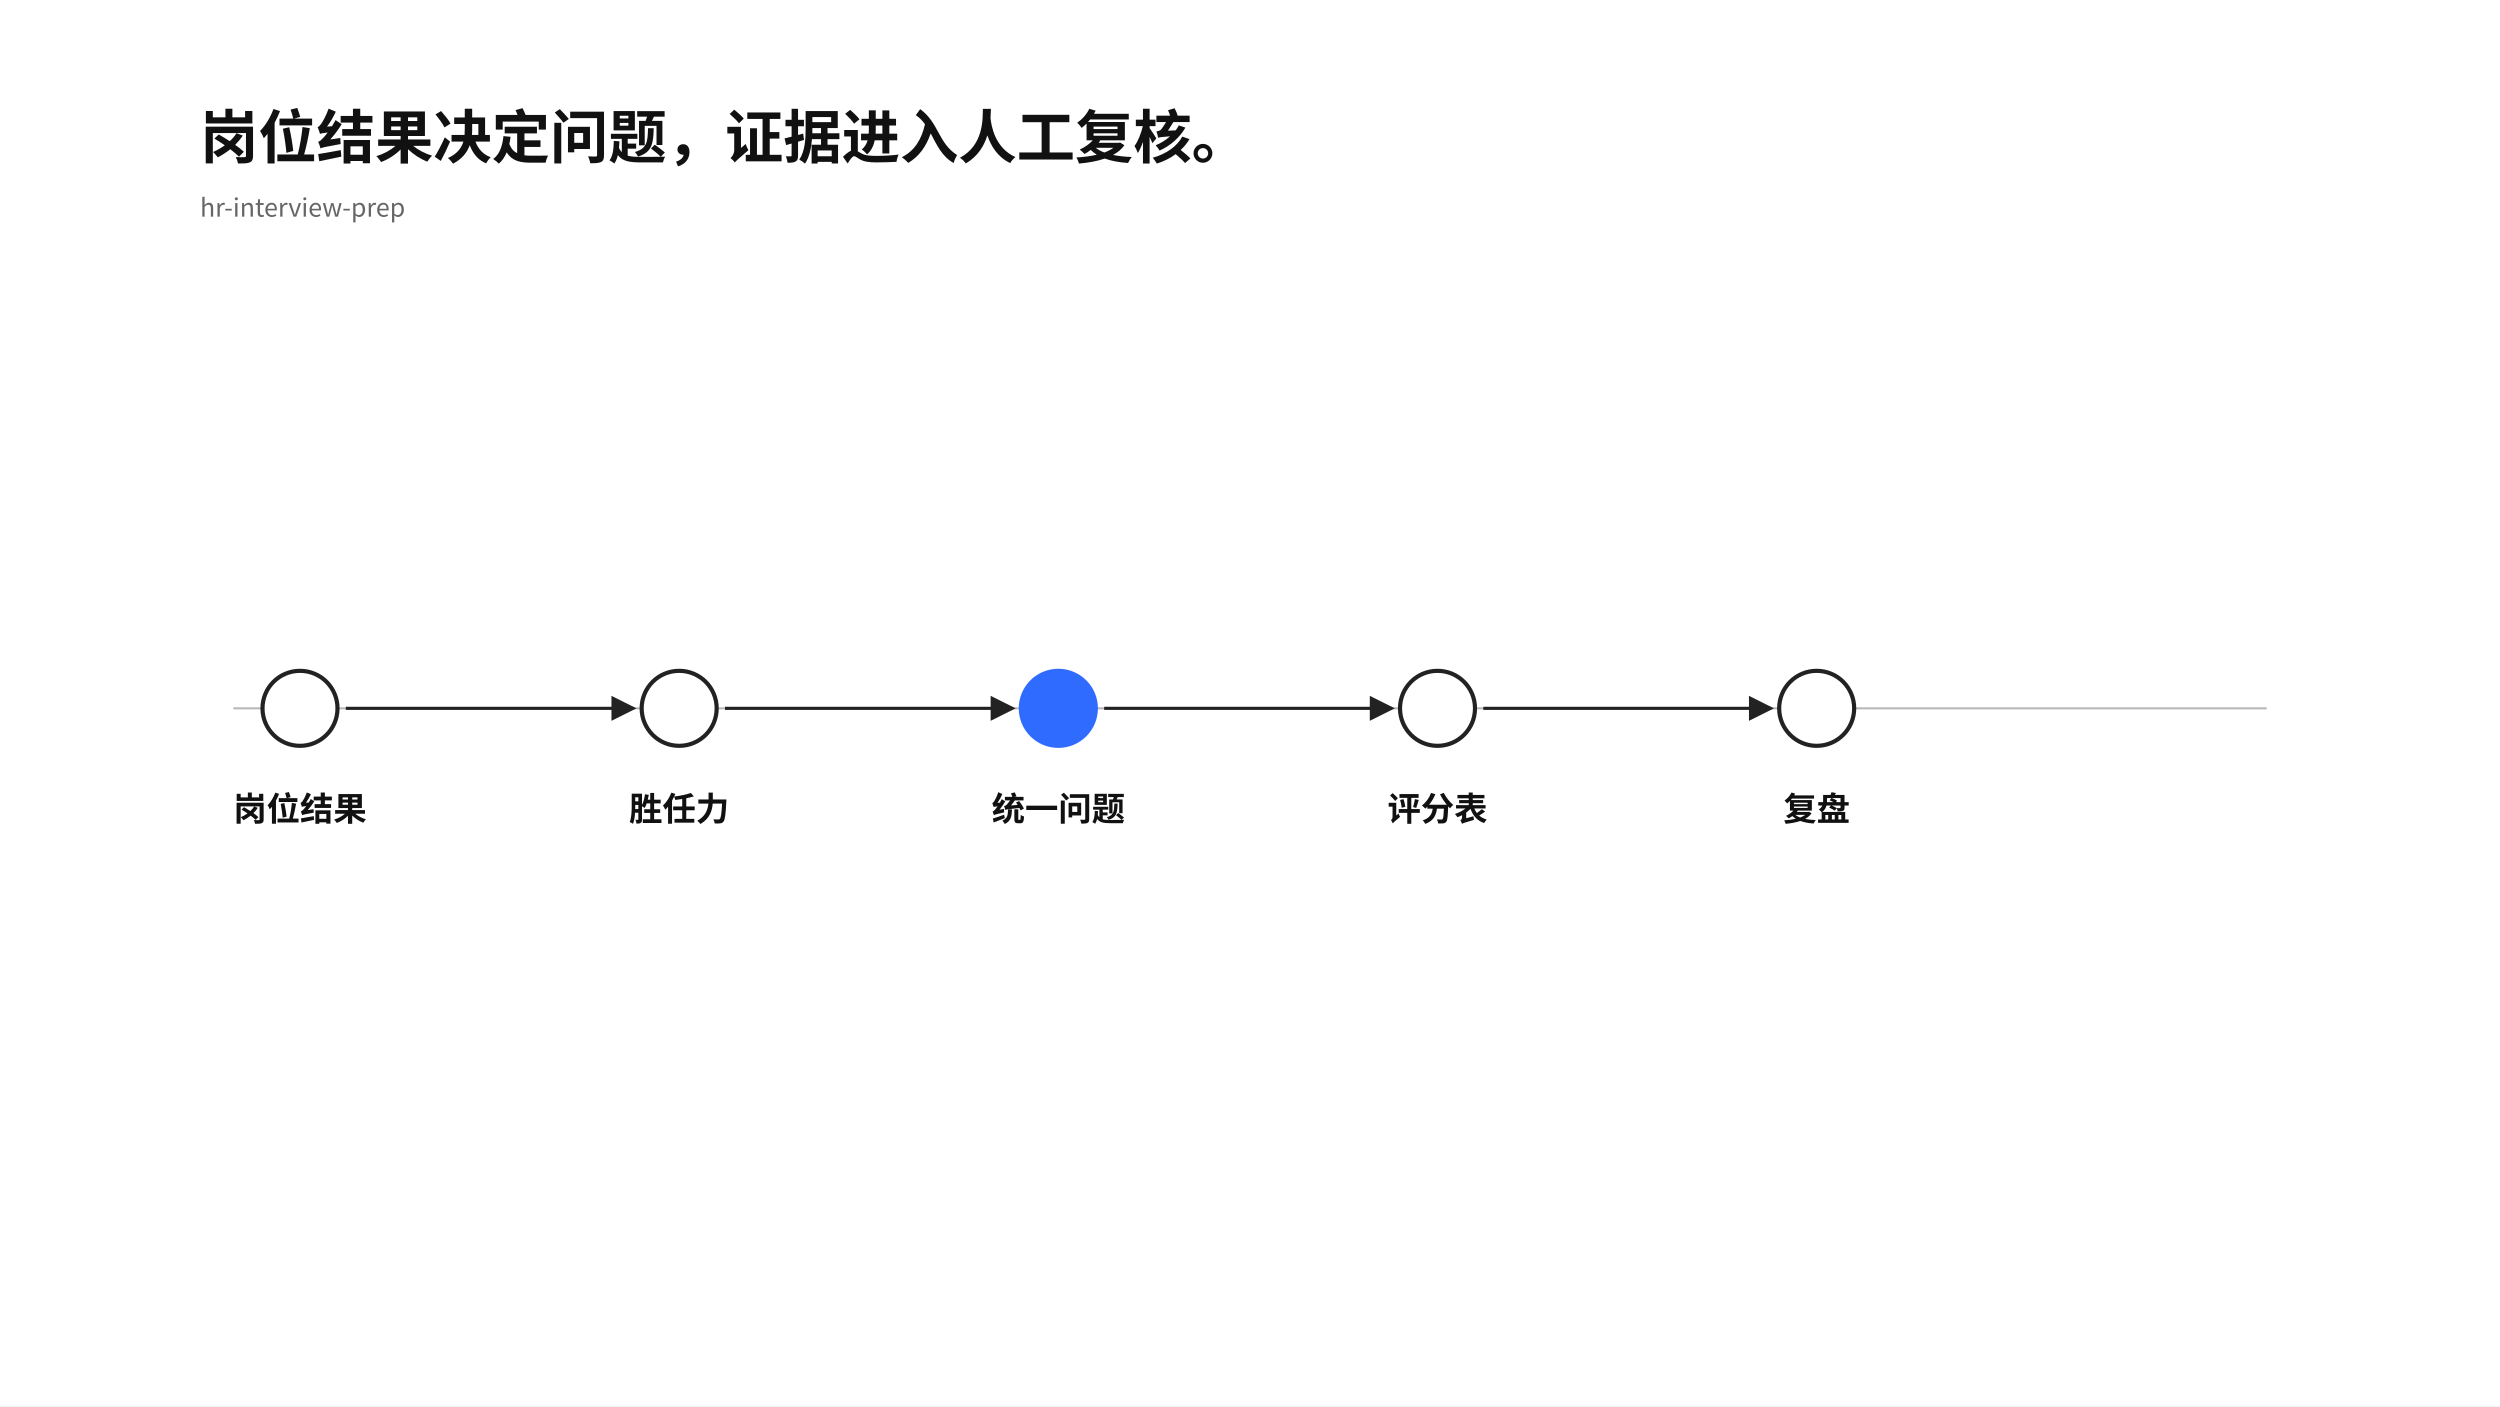
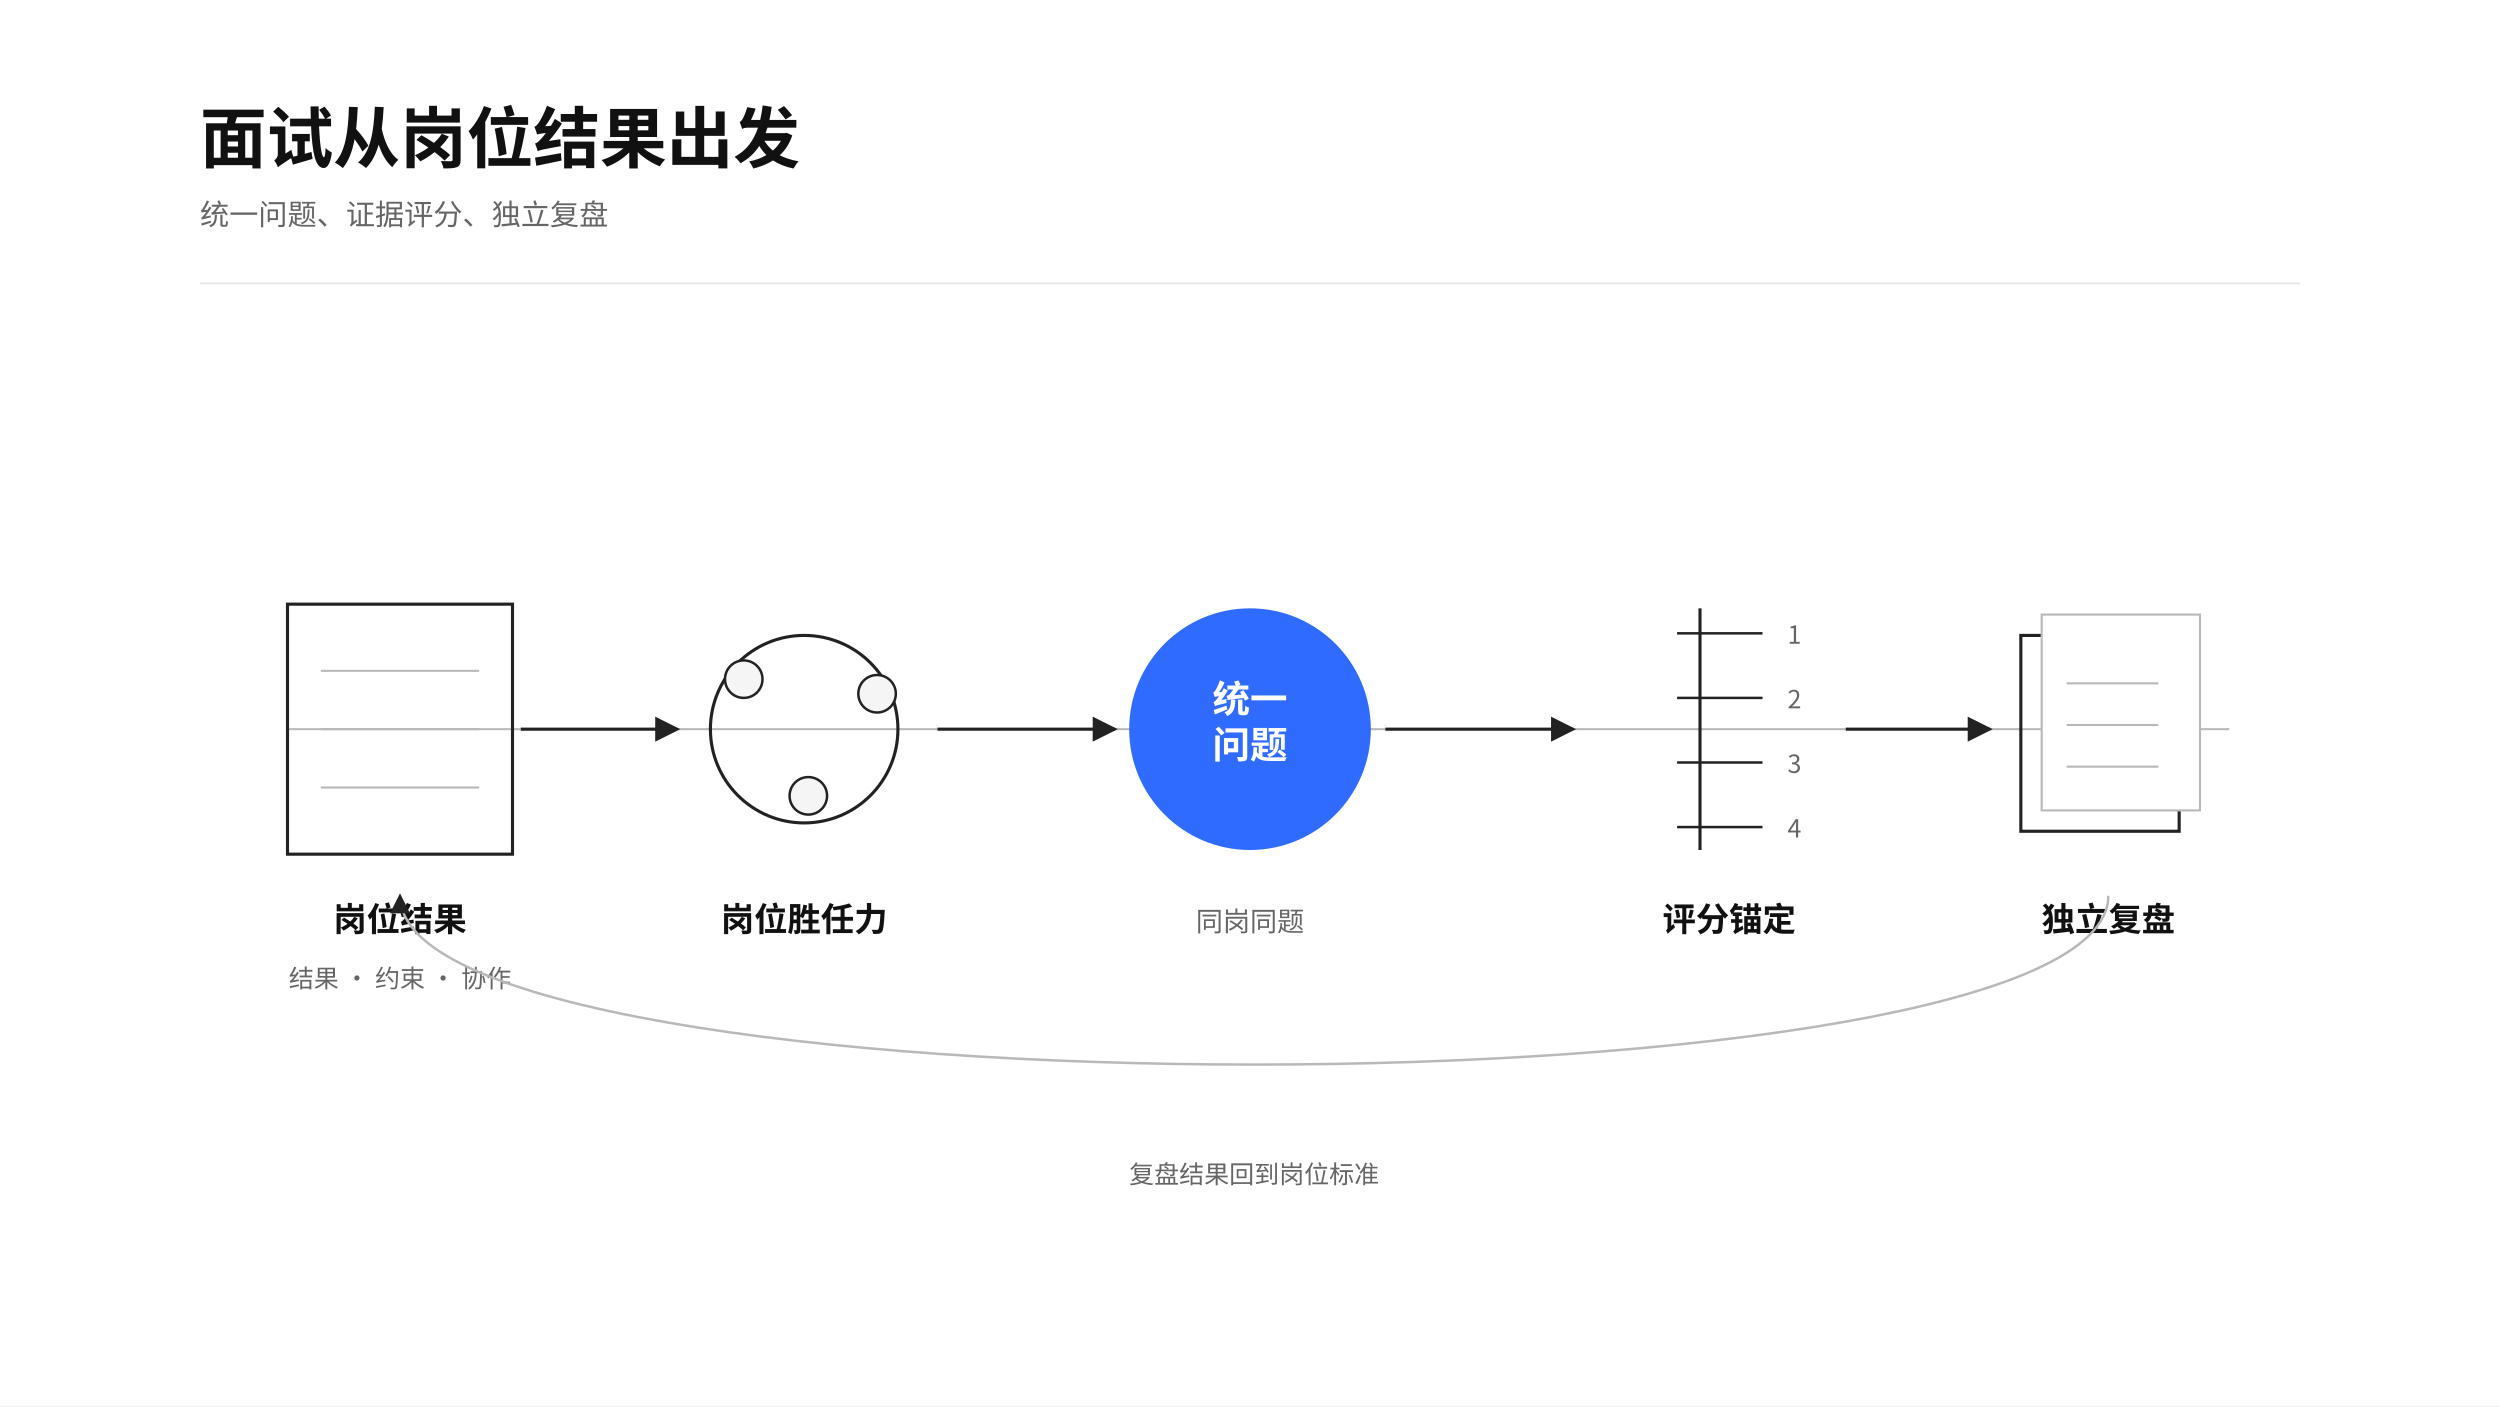
<svg xmlns="http://www.w3.org/2000/svg" width="1200" height="675" viewBox="0 0 1200 675">
  <defs>
    <marker id="arrow" markerWidth="8" markerHeight="8" refX="7" refY="4" orient="auto" markerUnits="strokeWidth">
      <path d="M 0 0 L 8 4 L 0 8 z" fill="#222222" />
    </marker>
  </defs>
  <rect width="1200" height="675" fill="#FFFFFF" />
-   <text x="96" y="76" text-anchor="start" font-family="-apple-system,BlinkMacSystemFont,'PingFang SC','Noto Sans CJK SC',sans-serif" font-size="28px" font-weight="600" fill="#111111">岗位结果决定问题，证据进入人工复核。</text>
-   <text x="96" y="104" text-anchor="start" font-family="-apple-system,BlinkMacSystemFont,'PingFang SC','Noto Sans CJK SC',sans-serif" font-size="12px" font-weight="400" fill="#666666">hr-interview-prep</text>
-   <line x1="112" y1="340" x2="1088" y2="340" stroke="#B8B8B8" stroke-width="1" />
-   <line x1="166" y1="340" x2="304" y2="340" stroke="#222222" stroke-width="1.5" marker-end="url(#arrow)" />
-   <line x1="348" y1="340" x2="486" y2="340" stroke="#222222" stroke-width="1.5" marker-end="url(#arrow)" />
-   <line x1="530" y1="340" x2="668" y2="340" stroke="#222222" stroke-width="1.5" marker-end="url(#arrow)" />
-   <line x1="712" y1="340" x2="850" y2="340" stroke="#222222" stroke-width="1.5" marker-end="url(#arrow)" />
-   <circle cx="144" cy="340" r="18" fill="#FFFFFF" stroke="#222222" stroke-width="2" data-node="outcomes" />
-   <text x="144" y="394" text-anchor="middle" font-family="-apple-system,BlinkMacSystemFont,'PingFang SC','Noto Sans CJK SC',sans-serif" font-size="16px" font-weight="600" fill="#111111">岗位结果</text>
-   <circle cx="326" cy="340" r="18" fill="#FFFFFF" stroke="#222222" stroke-width="2" data-node="competencies" />
-   <text x="326" y="394" text-anchor="middle" font-family="-apple-system,BlinkMacSystemFont,'PingFang SC','Noto Sans CJK SC',sans-serif" font-size="16px" font-weight="600" fill="#111111">胜任力</text>
-   <circle cx="508" cy="340" r="18" fill="#2F6BFF" stroke="#2F6BFF" stroke-width="2" data-node="questions" />
-   <text x="508" y="394" text-anchor="middle" font-family="-apple-system,BlinkMacSystemFont,'PingFang SC','Noto Sans CJK SC',sans-serif" font-size="16px" font-weight="600" fill="#111111">统一问题</text>
-   <circle cx="690" cy="340" r="18" fill="#FFFFFF" stroke="#222222" stroke-width="2" data-node="scorecard" />
-   <text x="690" y="394" text-anchor="middle" font-family="-apple-system,BlinkMacSystemFont,'PingFang SC','Noto Sans CJK SC',sans-serif" font-size="16px" font-weight="600" fill="#111111">评分表</text>
-   <circle cx="872" cy="340" r="18" fill="#FFFFFF" stroke="#222222" stroke-width="2" data-node="debrief" />
-   <text x="872" y="394" text-anchor="middle" font-family="-apple-system,BlinkMacSystemFont,'PingFang SC','Noto Sans CJK SC',sans-serif" font-size="16px" font-weight="600" fill="#111111">复盘</text>
+   <text x="96" y="78" text-anchor="start" font-family="-apple-system,BlinkMacSystemFont,'PingFang SC','Noto Sans CJK SC',sans-serif" font-size="32px" font-weight="650" letter-spacing="0px" fill="#111111">面试从岗位结果出发</text>
+   <text x="96" y="108" text-anchor="start" font-family="-apple-system,BlinkMacSystemFont,'PingFang SC','Noto Sans CJK SC',sans-serif" font-size="14px" font-weight="400" letter-spacing="0px" fill="#666666">统一问题、证据评分、独立复盘</text>
+   <line x1="96" y1="136" x2="1104" y2="136" stroke="#E8E8E8" stroke-width="1" />
+   <line x1="138" y1="350" x2="1070" y2="350" stroke="#B8B8B8" stroke-width="1" />
+   <line x1="250" y1="350" x2="325" y2="350" stroke="#222222" stroke-width="1.5" marker-end="url(#arrow)" />
+   <line x1="450" y1="350" x2="535" y2="350" stroke="#222222" stroke-width="1.5" marker-end="url(#arrow)" />
+   <line x1="665" y1="350" x2="755" y2="350" stroke="#222222" stroke-width="1.5" marker-end="url(#arrow)" />
+   <line x1="886" y1="350" x2="955" y2="350" stroke="#222222" stroke-width="1.5" marker-end="url(#arrow)" />
+   <rect x="138" y="290" width="108" height="120" fill="none" stroke="#222222" stroke-width="1.5" />
+   <line x1="154" y1="322" x2="230" y2="322" stroke="#B8B8B8" stroke-width="1" />
+   <line x1="154" y1="350" x2="230" y2="350" stroke="#B8B8B8" stroke-width="1" />
+   <line x1="154" y1="378" x2="230" y2="378" stroke="#B8B8B8" stroke-width="1" />
+   <text x="192" y="447" text-anchor="middle" font-family="-apple-system,BlinkMacSystemFont,'PingFang SC','Noto Sans CJK SC',sans-serif" font-size="16px" font-weight="600" letter-spacing="0px" fill="#111111">岗位结果</text>
+   <text x="192" y="474" text-anchor="middle" font-family="-apple-system,BlinkMacSystemFont,'PingFang SC','Noto Sans CJK SC',sans-serif" font-size="12px" font-weight="400" letter-spacing="0px" fill="#666666">结果 · 约束 · 协作</text>
+   <circle cx="386" cy="350" r="45" fill="none" stroke="#222222" stroke-width="1.5" />
+   <circle cx="357" cy="326" r="9" fill="#F5F5F5" stroke="#222222" stroke-width="1.2" />
+   <circle cx="421" cy="333" r="9" fill="#F5F5F5" stroke="#222222" stroke-width="1.2" />
+   <circle cx="388" cy="382" r="9" fill="#F5F5F5" stroke="#222222" stroke-width="1.2" />
+   <text x="386" y="447" text-anchor="middle" font-family="-apple-system,BlinkMacSystemFont,'PingFang SC','Noto Sans CJK SC',sans-serif" font-size="16px" font-weight="600" letter-spacing="0px" fill="#111111">岗位胜任力</text>
+   <circle cx="600" cy="350" r="58" fill="#2F6BFF" />
+   <text x="600" y="342.0" text-anchor="middle" font-family="-apple-system,BlinkMacSystemFont,'PingFang SC','Noto Sans CJK SC',sans-serif" font-size="18px" font-weight="650" letter-spacing="0px" fill="#FFFFFF">统一</text>
+   <text x="600" y="364.0" text-anchor="middle" font-family="-apple-system,BlinkMacSystemFont,'PingFang SC','Noto Sans CJK SC',sans-serif" font-size="18px" font-weight="650" letter-spacing="0px" fill="#FFFFFF">问题</text>
+   <text x="600" y="447" text-anchor="middle" font-family="-apple-system,BlinkMacSystemFont,'PingFang SC','Noto Sans CJK SC',sans-serif" font-size="13px" font-weight="400" letter-spacing="0px" fill="#666666">同岗同题</text>
+   <line x1="816" y1="292" x2="816" y2="408" stroke="#222222" stroke-width="1.5" />
+   <line x1="805" y1="304" x2="846" y2="304" stroke="#222222" stroke-width="1.2" />
+   <line x1="805" y1="335" x2="846" y2="335" stroke="#222222" stroke-width="1.2" />
+   <line x1="805" y1="366" x2="846" y2="366" stroke="#222222" stroke-width="1.2" />
+   <line x1="805" y1="397" x2="846" y2="397" stroke="#222222" stroke-width="1.2" />
+   <text x="858" y="309" text-anchor="start" font-family="-apple-system,BlinkMacSystemFont,'PingFang SC','Noto Sans CJK SC',sans-serif" font-size="12px" font-weight="400" letter-spacing="0px" fill="#666666">1</text>
+   <text x="858" y="340" text-anchor="start" font-family="-apple-system,BlinkMacSystemFont,'PingFang SC','Noto Sans CJK SC',sans-serif" font-size="12px" font-weight="400" letter-spacing="0px" fill="#666666">2</text>
+   <text x="858" y="371" text-anchor="start" font-family="-apple-system,BlinkMacSystemFont,'PingFang SC','Noto Sans CJK SC',sans-serif" font-size="12px" font-weight="400" letter-spacing="0px" fill="#666666">3</text>
+   <text x="858" y="402" text-anchor="start" font-family="-apple-system,BlinkMacSystemFont,'PingFang SC','Noto Sans CJK SC',sans-serif" font-size="12px" font-weight="400" letter-spacing="0px" fill="#666666">4</text>
+   <text x="830" y="447" text-anchor="middle" font-family="-apple-system,BlinkMacSystemFont,'PingFang SC','Noto Sans CJK SC',sans-serif" font-size="16px" font-weight="600" letter-spacing="0px" fill="#111111">评分锚定</text>
+   <rect x="970" y="305" width="76" height="94" fill="none" stroke="#222222" stroke-width="1.5" />
+   <rect x="980" y="295" width="76" height="94" fill="#FFFFFF" stroke="#B8B8B8" stroke-width="1" />
+   <line x1="992" y1="328" x2="1036" y2="328" stroke="#B8B8B8" stroke-width="1" />
+   <line x1="992" y1="348" x2="1036" y2="348" stroke="#B8B8B8" stroke-width="1" />
+   <line x1="992" y1="368" x2="1036" y2="368" stroke="#B8B8B8" stroke-width="1" />
+   <text x="1012" y="447" text-anchor="middle" font-family="-apple-system,BlinkMacSystemFont,'PingFang SC','Noto Sans CJK SC',sans-serif" font-size="16px" font-weight="600" letter-spacing="0px" fill="#111111">独立复盘</text>
+   <path d="M 1012 430 C 1012 538 192 538 192 430" fill="none" stroke="#B8B8B8" stroke-width="1.2" marker-end="url(#arrow)" />
+   <text x="602" y="568" text-anchor="middle" font-family="-apple-system,BlinkMacSystemFont,'PingFang SC','Noto Sans CJK SC',sans-serif" font-size="12px" font-weight="400" letter-spacing="0px" fill="#666666">复盘结果回到岗位标准</text>
</svg>
